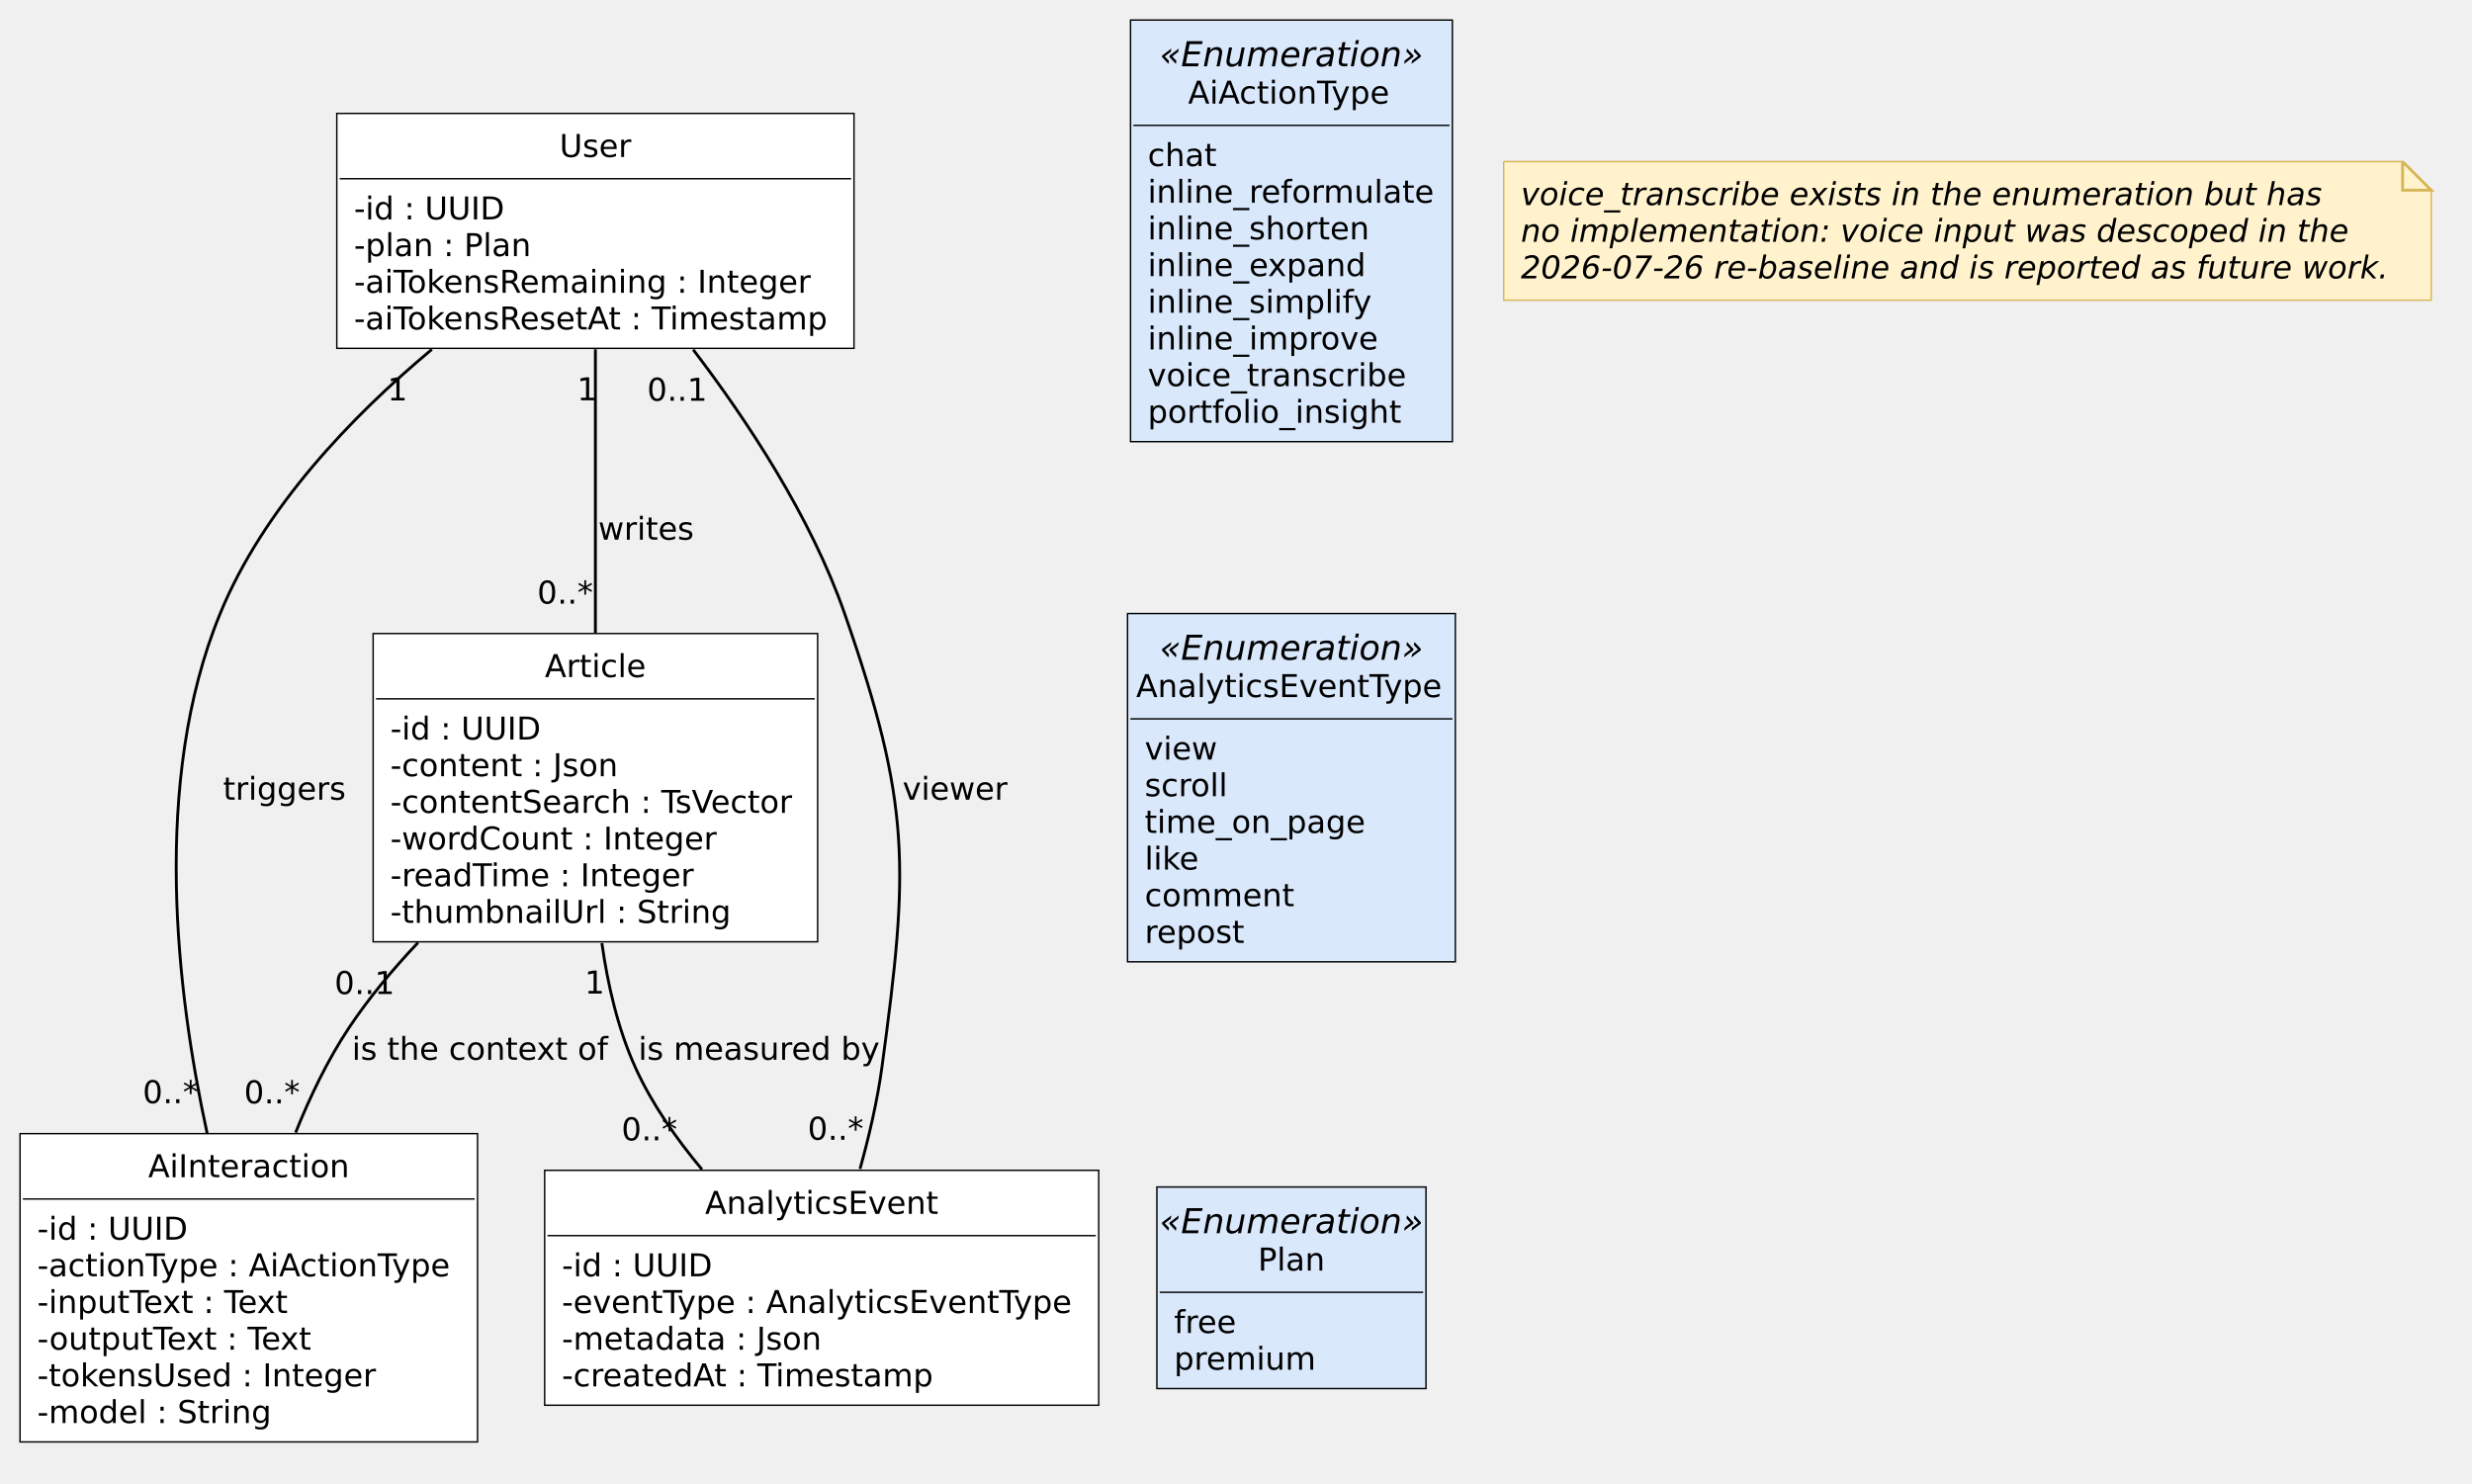
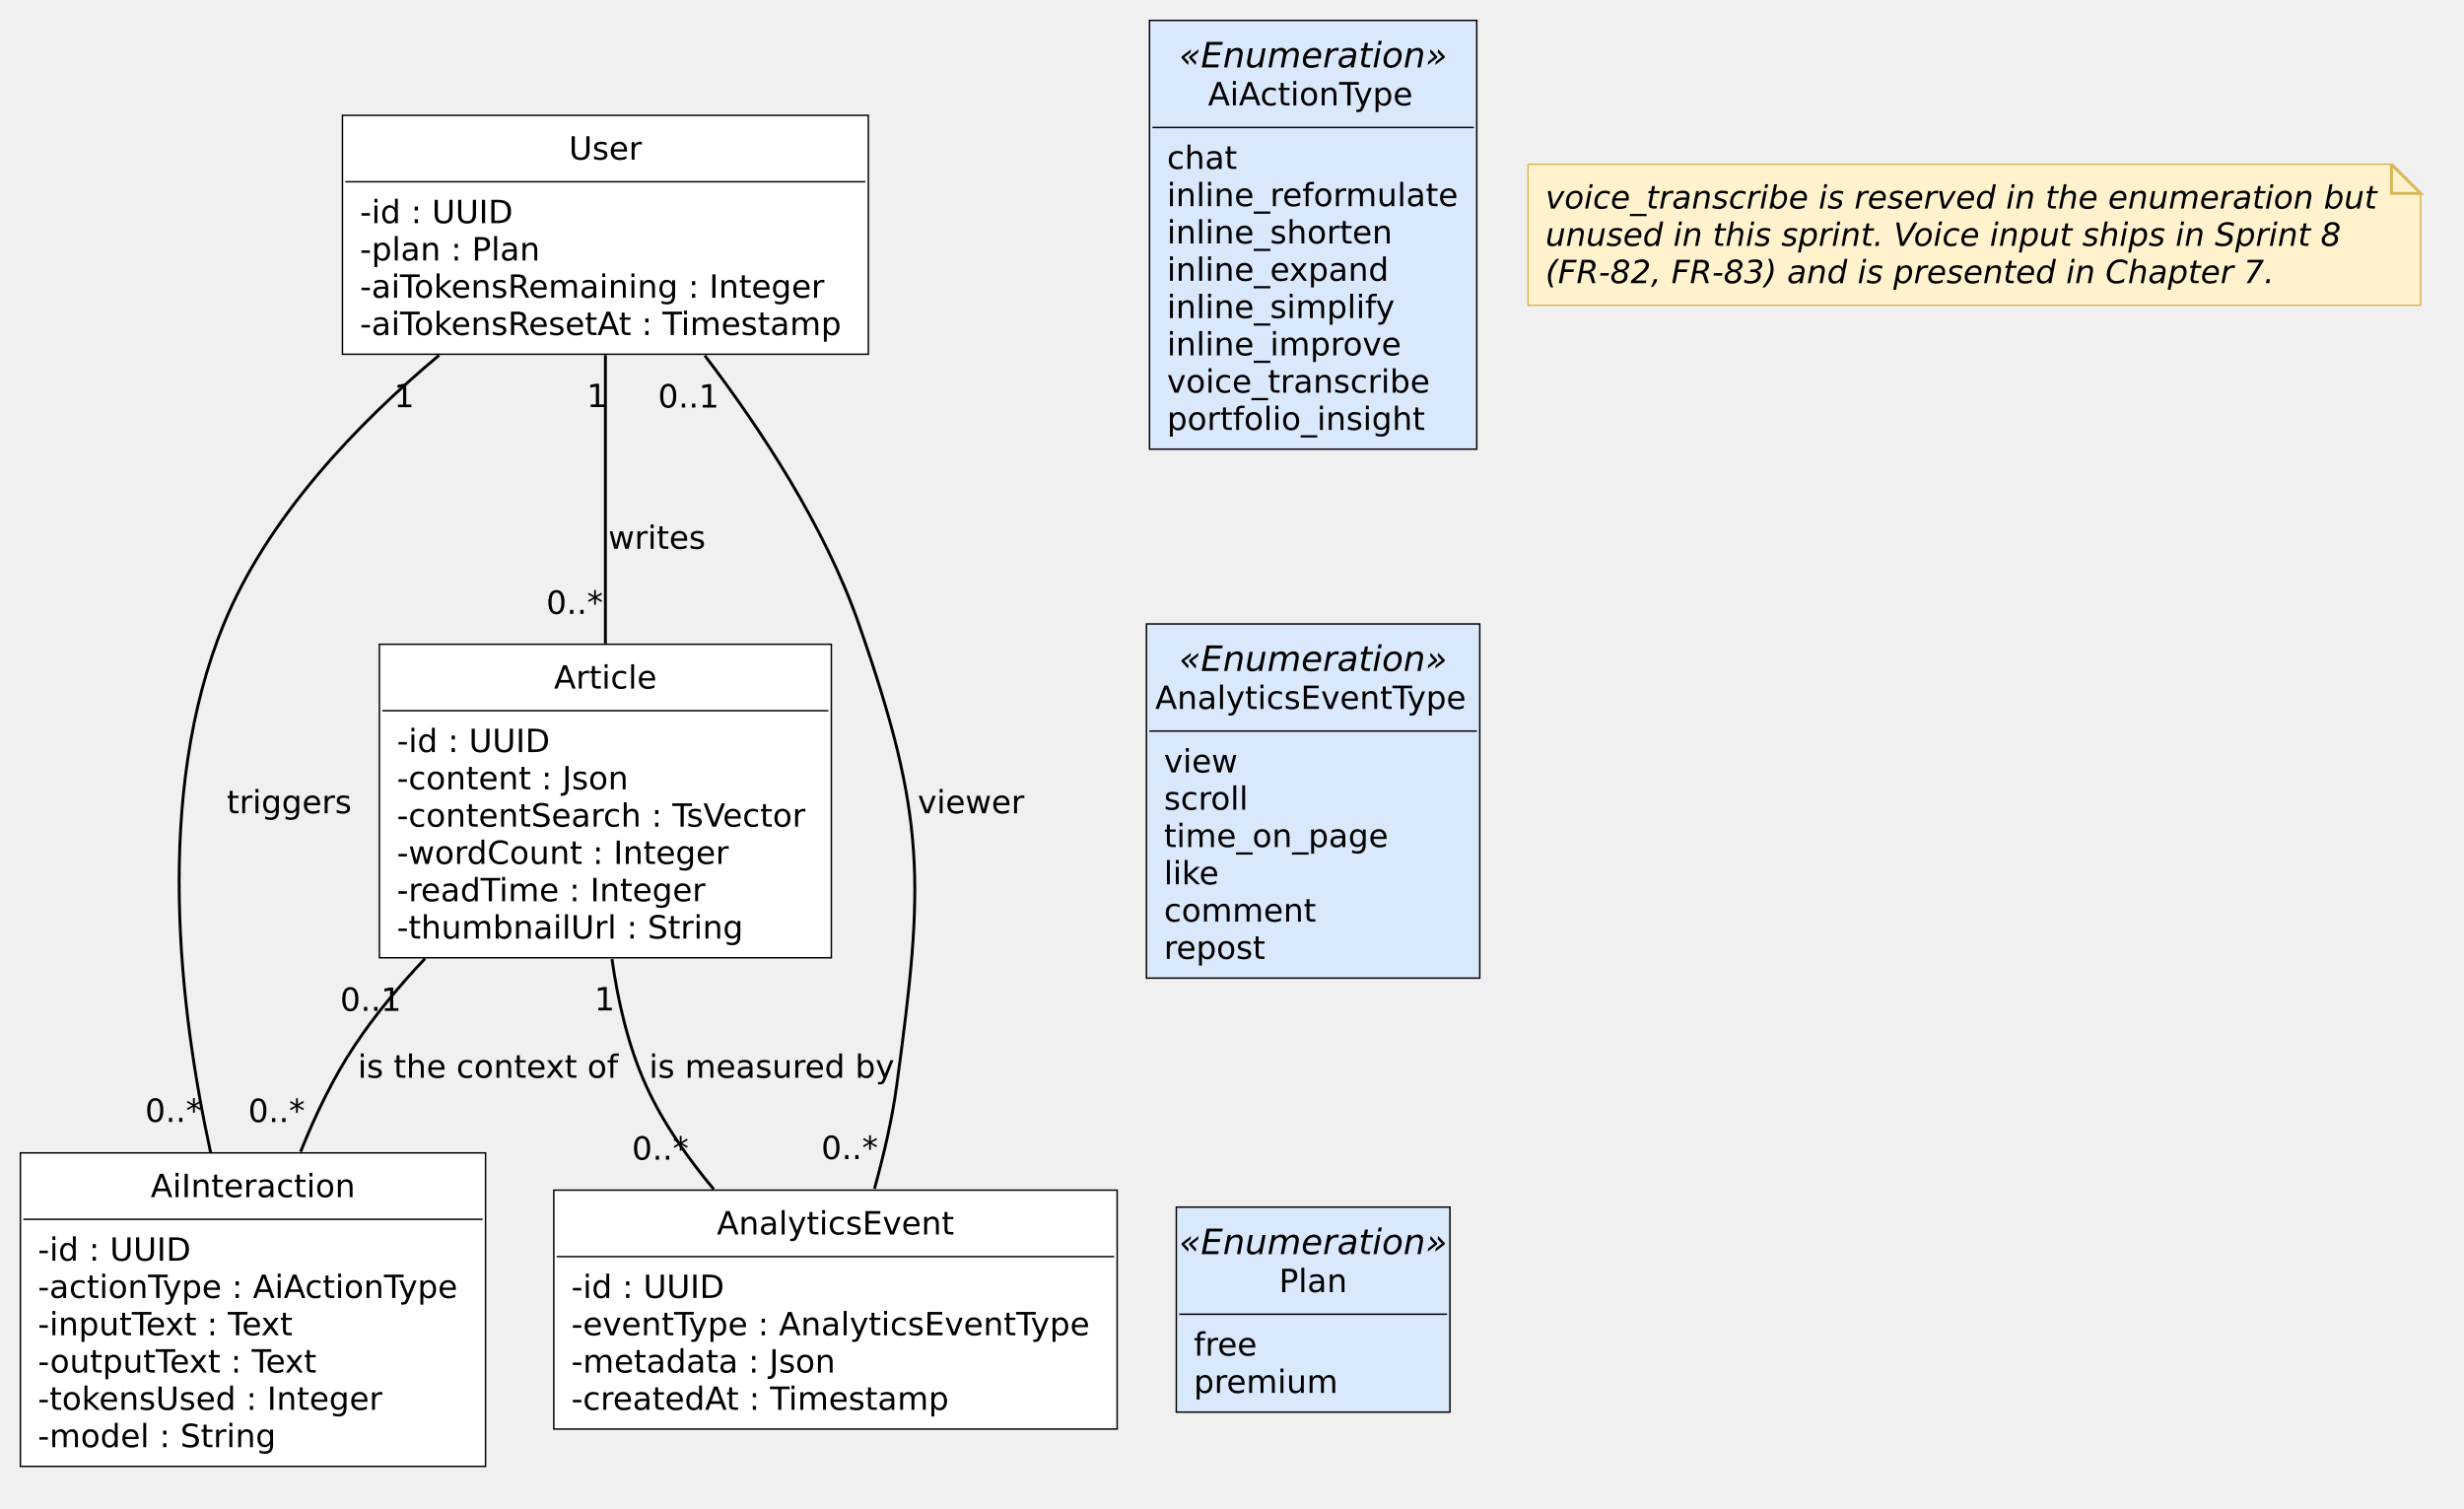
- <svg xmlns="http://www.w3.org/2000/svg" contentStyleType="text/css" data-diagram-type="CLASS" height="518px" preserveAspectRatio="none" style="width:863px;height:518px;background:#FFFFFF;" version="1.1" viewBox="0 0 863 518" width="863px" zoomAndPan="magnify">
+ <svg xmlns="http://www.w3.org/2000/svg" contentStyleType="text/css" data-diagram-type="CLASS" height="518px" preserveAspectRatio="none" style="width:846px;height:518px;background:#FFFFFF;" version="1.1" viewBox="0 0 846 518" width="846px" zoomAndPan="magnify">
  <defs />
  <g>
    <g class="entity" data-qualified-name="User" data-source-line="8" id="ent0001">
      <rect fill="#FFFFFF" height="82.023" style="stroke:#000000;stroke-width:0.5;" width="180.556" x="117.58" y="39.6" />
      <text fill="#000000" font-family="DejaVu Sans" font-size="11" lengthAdjust="spacing" textLength="25.072" x="195.322" y="54.81">User</text>
      <line style="stroke:#000000;stroke-width:0.5;" x1="118.58" x2="297.136" y1="62.405" y2="62.405" />
      <text fill="#000000" font-family="DejaVu Sans" font-size="11" lengthAdjust="spacing" textLength="52.524" x="123.58" y="76.615">-id : UUID</text>
      <text fill="#000000" font-family="DejaVu Sans" font-size="11" lengthAdjust="spacing" textLength="61.821" x="123.58" y="89.42">-plan : Plan</text>
      <text fill="#000000" font-family="DejaVu Sans" font-size="11" lengthAdjust="spacing" textLength="162.228" x="123.58" y="102.225">-aiTokensRemaining : Integer</text>
      <text fill="#000000" font-family="DejaVu Sans" font-size="11" lengthAdjust="spacing" textLength="168.556" x="123.58" y="115.029">-aiTokensResetAt : Timestamp</text>
    </g>
    <g class="entity" data-qualified-name="Article" data-source-line="14" id="ent0002">
      <rect fill="#FFFFFF" height="107.633" style="stroke:#000000;stroke-width:0.5;" width="155.172" x="130.27" y="221.2" />
      <text fill="#000000" font-family="DejaVu Sans" font-size="11" lengthAdjust="spacing" textLength="35.288" x="190.212" y="236.41">Article</text>
      <line style="stroke:#000000;stroke-width:0.5;" x1="131.27" x2="284.442" y1="244.005" y2="244.005" />
      <text fill="#000000" font-family="DejaVu Sans" font-size="11" lengthAdjust="spacing" textLength="52.524" x="136.27" y="258.215">-id : UUID</text>
      <text fill="#000000" font-family="DejaVu Sans" font-size="11" lengthAdjust="spacing" textLength="79.46" x="136.27" y="271.02">-content : Json</text>
      <text fill="#000000" font-family="DejaVu Sans" font-size="11" lengthAdjust="spacing" textLength="143.172" x="136.27" y="283.825">-contentSearch : TsVector</text>
      <text fill="#000000" font-family="DejaVu Sans" font-size="11" lengthAdjust="spacing" textLength="114.136" x="136.27" y="296.629">-wordCount : Integer</text>
      <text fill="#000000" font-family="DejaVu Sans" font-size="11" lengthAdjust="spacing" textLength="106.509" x="136.27" y="309.434">-readTime : Integer</text>
      <text fill="#000000" font-family="DejaVu Sans" font-size="11" lengthAdjust="spacing" textLength="118.905" x="136.27" y="322.239">-thumbnailUrl : String</text>
    </g>
    <g class="entity" data-qualified-name="AiInteraction" data-source-line="22" id="ent0003">
      <rect fill="#FFFFFF" height="107.633" style="stroke:#000000;stroke-width:0.5;" width="159.71" x="7" y="395.82" />
      <text fill="#000000" font-family="DejaVu Sans" font-size="11" lengthAdjust="spacing" textLength="70.259" x="51.726" y="411.03">AiInteraction</text>
      <line style="stroke:#000000;stroke-width:0.5;" x1="8" x2="165.71" y1="418.625" y2="418.625" />
      <text fill="#000000" font-family="DejaVu Sans" font-size="11" lengthAdjust="spacing" textLength="52.524" x="13" y="432.835">-id : UUID</text>
      <text fill="#000000" font-family="DejaVu Sans" font-size="11" lengthAdjust="spacing" textLength="147.71" x="13" y="445.64">-actionType : AiActionType</text>
      <text fill="#000000" font-family="DejaVu Sans" font-size="11" lengthAdjust="spacing" textLength="91.582" x="13" y="458.445">-inputText : Text</text>
      <text fill="#000000" font-family="DejaVu Sans" font-size="11" lengthAdjust="spacing" textLength="99.569" x="13" y="471.249">-outputText : Text</text>
      <text fill="#000000" font-family="DejaVu Sans" font-size="11" lengthAdjust="spacing" textLength="118.653" x="13" y="484.054">-tokensUsed : Integer</text>
      <text fill="#000000" font-family="DejaVu Sans" font-size="11" lengthAdjust="spacing" textLength="81.748" x="13" y="496.859">-model : String</text>
    </g>
    <g class="entity" data-qualified-name="AnalyticsEvent" data-source-line="30" id="ent0004">
      <rect fill="#FFFFFF" height="82.023" style="stroke:#000000;stroke-width:0.5;" width="193.419" x="190.15" y="408.62" />
      <text fill="#000000" font-family="DejaVu Sans" font-size="11" lengthAdjust="spacing" textLength="81.463" x="246.128" y="423.83">AnalyticsEvent</text>
      <line style="stroke:#000000;stroke-width:0.5;" x1="191.15" x2="382.569" y1="431.425" y2="431.425" />
      <text fill="#000000" font-family="DejaVu Sans" font-size="11" lengthAdjust="spacing" textLength="52.524" x="196.15" y="445.635">-id : UUID</text>
      <text fill="#000000" font-family="DejaVu Sans" font-size="11" lengthAdjust="spacing" textLength="181.419" x="196.15" y="458.44">-eventType : AnalyticsEventType</text>
      <text fill="#000000" font-family="DejaVu Sans" font-size="11" lengthAdjust="spacing" textLength="90.659" x="196.15" y="471.245">-metadata : Json</text>
      <text fill="#000000" font-family="DejaVu Sans" font-size="11" lengthAdjust="spacing" textLength="130.389" x="196.15" y="484.049">-createdAt : Timestamp</text>
    </g>
    <g class="entity" data-qualified-name="AiActionType" data-source-line="37" id="ent0005">
      <rect fill="#DAE8FC" height="147.211" style="stroke:#000000;stroke-width:0.5;" width="112.359" x="394.68" y="7" />
      <text fill="#000000" font-family="DejaVu Sans" font-size="12" font-style="italic" lengthAdjust="spacing" textLength="91.951" x="404.884" y="23.139">«Enumeration»</text>
      <text fill="#000000" font-family="DejaVu Sans" font-size="11" lengthAdjust="spacing" textLength="72.204" x="414.758" y="36.179">AiActionType</text>
      <line style="stroke:#000000;stroke-width:0.5;" x1="395.68" x2="506.039" y1="43.773" y2="43.773" />
      <text fill="#000000" font-family="DejaVu Sans" font-size="11" lengthAdjust="spacing" textLength="24.073" x="400.68" y="57.984">chat</text>
      <text fill="#000000" font-family="DejaVu Sans" font-size="11" lengthAdjust="spacing" textLength="100.359" x="400.68" y="70.789">inline_reformulate</text>
      <text fill="#000000" font-family="DejaVu Sans" font-size="11" lengthAdjust="spacing" textLength="77.387" x="400.68" y="83.593">inline_shorten</text>
      <text fill="#000000" font-family="DejaVu Sans" font-size="11" lengthAdjust="spacing" textLength="76.334" x="400.68" y="96.398">inline_expand</text>
      <text fill="#000000" font-family="DejaVu Sans" font-size="11" lengthAdjust="spacing" textLength="78.359" x="400.68" y="109.203">inline_simplify</text>
      <text fill="#000000" font-family="DejaVu Sans" font-size="11" lengthAdjust="spacing" textLength="80.663" x="400.68" y="122.007">inline_improve</text>
      <text fill="#000000" font-family="DejaVu Sans" font-size="11" lengthAdjust="spacing" textLength="90.267" x="400.68" y="134.812">voice_transcribe</text>
      <text fill="#000000" font-family="DejaVu Sans" font-size="11" lengthAdjust="spacing" textLength="88.575" x="400.68" y="147.617">portfolio_insight</text>
    </g>
    <g class="entity" data-qualified-name="AnalyticsEventType" data-source-line="47" id="ent0006">
      <rect fill="#DAE8FC" height="121.602" style="stroke:#000000;stroke-width:0.5;" width="114.442" x="393.63" y="214.22" />
      <text fill="#000000" font-family="DejaVu Sans" font-size="12" font-style="italic" lengthAdjust="spacing" textLength="91.951" x="404.876" y="230.359">«Enumeration»</text>
      <text fill="#000000" font-family="DejaVu Sans" font-size="11" lengthAdjust="spacing" textLength="108.442" x="396.63" y="243.399">AnalyticsEventType</text>
      <line style="stroke:#000000;stroke-width:0.5;" x1="394.63" x2="507.072" y1="250.993" y2="250.993" />
      <text fill="#000000" font-family="DejaVu Sans" font-size="11" lengthAdjust="spacing" textLength="25.33" x="399.63" y="265.204">view</text>
      <text fill="#000000" font-family="DejaVu Sans" font-size="11" lengthAdjust="spacing" textLength="29.144" x="399.63" y="278.009">scroll</text>
      <text fill="#000000" font-family="DejaVu Sans" font-size="11" lengthAdjust="spacing" textLength="77.027" x="399.63" y="290.813">time_on_page</text>
      <text fill="#000000" font-family="DejaVu Sans" font-size="11" lengthAdjust="spacing" textLength="19.25" x="399.63" y="303.618">like</text>
      <text fill="#000000" font-family="DejaVu Sans" font-size="11" lengthAdjust="spacing" textLength="52.261" x="399.63" y="316.423">comment</text>
      <text fill="#000000" font-family="DejaVu Sans" font-size="11" lengthAdjust="spacing" textLength="35.046" x="399.63" y="329.227">repost</text>
    </g>
    <g class="entity" data-qualified-name="Plan" data-source-line="55" id="ent0007">
      <rect fill="#DAE8FC" height="70.383" style="stroke:#000000;stroke-width:0.5;" width="93.951" x="403.88" y="414.44" />
      <text fill="#000000" font-family="DejaVu Sans" font-size="12" font-style="italic" lengthAdjust="spacing" textLength="91.951" x="404.88" y="430.579">«Enumeration»</text>
      <text fill="#000000" font-family="DejaVu Sans" font-size="11" lengthAdjust="spacing" textLength="23.402" x="439.155" y="443.619">Plan</text>
      <line style="stroke:#000000;stroke-width:0.5;" x1="404.88" x2="496.831" y1="451.213" y2="451.213" />
      <text fill="#000000" font-family="DejaVu Sans" font-size="11" lengthAdjust="spacing" textLength="21.93" x="409.88" y="465.424">free</text>
      <text fill="#000000" font-family="DejaVu Sans" font-size="11" lengthAdjust="spacing" textLength="49.731" x="409.88" y="478.229">premium</text>
    </g>
    <g class="entity" data-qualified-name="N1" data-source-line="67" id="ent0013">
-       <path d="M524.95,56.4 L524.95,104.814 L848.761,104.814 L848.761,66.4 L838.761,56.4 L524.95,56.4" fill="#FFF2CC" style="stroke:#D6B656;stroke-width:0.5;" />
-       <path d="M838.761,56.4 L838.761,66.4 L848.761,66.4 L838.761,56.4" fill="#FFF2CC" style="stroke:#D6B656;stroke-width:1;" />
-       <text fill="#000000" font-family="DejaVu Sans" font-size="11" font-style="italic" lengthAdjust="spacing" textLength="279.673" x="530.95" y="71.61">voice_transcribe exists in the enumeration but has</text>
-       <text fill="#000000" font-family="DejaVu Sans" font-size="11" font-style="italic" lengthAdjust="spacing" textLength="288.986" x="530.95" y="84.415">no implementation: voice input was descoped in the</text>
-       <text fill="#000000" font-family="DejaVu Sans" font-size="11" font-style="italic" lengthAdjust="spacing" textLength="302.812" x="530.95" y="97.22">2026-07-26 re-baseline and is reported as future work.</text>
+       <path d="M524.62,56.4 L524.62,104.814 L831.099,104.814 L831.099,66.4 L821.099,56.4 L524.62,56.4" fill="#FFF2CC" style="stroke:#D6B656;stroke-width:0.5;" />
+       <path d="M821.099,56.4 L821.099,66.4 L831.099,66.4 L821.099,56.4" fill="#FFF2CC" style="stroke:#D6B656;stroke-width:1;" />
+       <text fill="#000000" font-family="DejaVu Sans" font-size="11" font-style="italic" lengthAdjust="spacing" textLength="285.479" x="530.62" y="71.61">voice_transcribe is reserved in the enumeration but</text>
+       <text fill="#000000" font-family="DejaVu Sans" font-size="11" font-style="italic" lengthAdjust="spacing" textLength="273.786" x="530.62" y="84.415">unused in this sprint. Voice input ships in Sprint 8</text>
+       <text fill="#000000" font-family="DejaVu Sans" font-size="11" font-style="italic" lengthAdjust="spacing" textLength="250.218" x="530.62" y="97.22">(FR-82, FR-83) and is presented in Chapter 7.</text>
    </g>
    <g class="link" data-entity-1="ent0001" data-entity-2="ent0002" data-link-type="association" data-source-line="60" id="lnk8">
      <path codeLine="60" d="M207.86,121.94 C207.86,150.71 207.86,189.66 207.86,220.94" fill="none" id="User-Article" style="stroke:#000000;stroke-width:1;" />
      <text fill="#000000" font-family="DejaVu Sans" font-size="11" lengthAdjust="spacing" textLength="33.387" x="208.86" y="188.43">writes</text>
      <text fill="#000000" font-family="DejaVu Sans" font-size="11" lengthAdjust="spacing" textLength="6.998" x="201.462" y="139.757">1</text>
      <text fill="#000000" font-family="DejaVu Sans" font-size="11" lengthAdjust="spacing" textLength="19.492" x="187.559" y="210.759">0..*</text>
    </g>
    <g class="link" data-entity-1="ent0001" data-entity-2="ent0003" data-link-type="association" data-source-line="61" id="lnk9">
      <path codeLine="61" d="M150.76,121.98 C122.81,145.34 91.98,177.4 76.86,214.22 C52.79,272.81 61.65,346.71 72.32,395.71" fill="none" id="User-AiInteraction" style="stroke:#000000;stroke-width:1;" />
      <text fill="#000000" font-family="DejaVu Sans" font-size="11" lengthAdjust="spacing" textLength="42.877" x="77.86" y="279.23">triggers</text>
      <text fill="#000000" font-family="DejaVu Sans" font-size="11" lengthAdjust="spacing" textLength="6.998" x="135.262" y="139.804">1</text>
      <text fill="#000000" font-family="DejaVu Sans" font-size="11" lengthAdjust="spacing" textLength="19.492" x="49.826" y="385.178">0..*</text>
    </g>
    <g class="link" data-entity-1="ent0002" data-entity-2="ent0003" data-link-type="association" data-source-line="62" id="lnk10">
      <path codeLine="62" d="M145.94,329.11 C137.14,338.42 128.75,348.47 121.86,358.82 C114.43,369.96 108.23,382.91 103.21,395.44" fill="none" id="Article-AiInteraction" style="stroke:#000000;stroke-width:1;" />
      <text fill="#000000" font-family="DejaVu Sans" font-size="11" lengthAdjust="spacing" textLength="89.585" x="122.86" y="370.03">is the context of</text>
      <text fill="#000000" font-family="DejaVu Sans" font-size="11" lengthAdjust="spacing" textLength="20.99" x="116.789" y="347.072">0..1</text>
      <text fill="#000000" font-family="DejaVu Sans" font-size="11" lengthAdjust="spacing" textLength="19.492" x="85.209" y="385.242">0..*</text>
    </g>
    <g class="link" data-entity-1="ent0002" data-entity-2="ent0004" data-link-type="association" data-source-line="63" id="lnk11">
      <path codeLine="63" d="M210.12,329.29 C212.17,343.88 215.75,359.37 221.86,372.82 C227.59,385.45 236.09,397.59 245.06,408.31" fill="none" id="Article-AnalyticsEvent" style="stroke:#000000;stroke-width:1;" />
      <text fill="#000000" font-family="DejaVu Sans" font-size="11" lengthAdjust="spacing" textLength="84.471" x="222.86" y="370.03">is measured by</text>
      <text fill="#000000" font-family="DejaVu Sans" font-size="11" lengthAdjust="spacing" textLength="6.998" x="204.091" y="346.895">1</text>
      <text fill="#000000" font-family="DejaVu Sans" font-size="11" lengthAdjust="spacing" textLength="19.492" x="216.966" y="398.163">0..*</text>
    </g>
    <g class="link" data-entity-1="ent0001" data-entity-2="ent0004" data-link-type="association" data-source-line="64" id="lnk12">
      <path codeLine="64" d="M242,122.08 C261,147 283.13,180.54 294.86,214.22 C318.12,281.01 317.38,302.74 307.86,372.82 C306.27,384.46 303.38,396.83 300.24,408.13" fill="none" id="User-AnalyticsEvent" style="stroke:#000000;stroke-width:1;" />
      <text fill="#000000" font-family="DejaVu Sans" font-size="11" lengthAdjust="spacing" textLength="36.62" x="315.09" y="279.23">viewer</text>
      <text fill="#000000" font-family="DejaVu Sans" font-size="11" lengthAdjust="spacing" textLength="20.99" x="225.927" y="139.92">0..1</text>
      <text fill="#000000" font-family="DejaVu Sans" font-size="11" lengthAdjust="spacing" textLength="19.492" x="281.975" y="397.951">0..*</text>
    </g>
  </g>
</svg>
